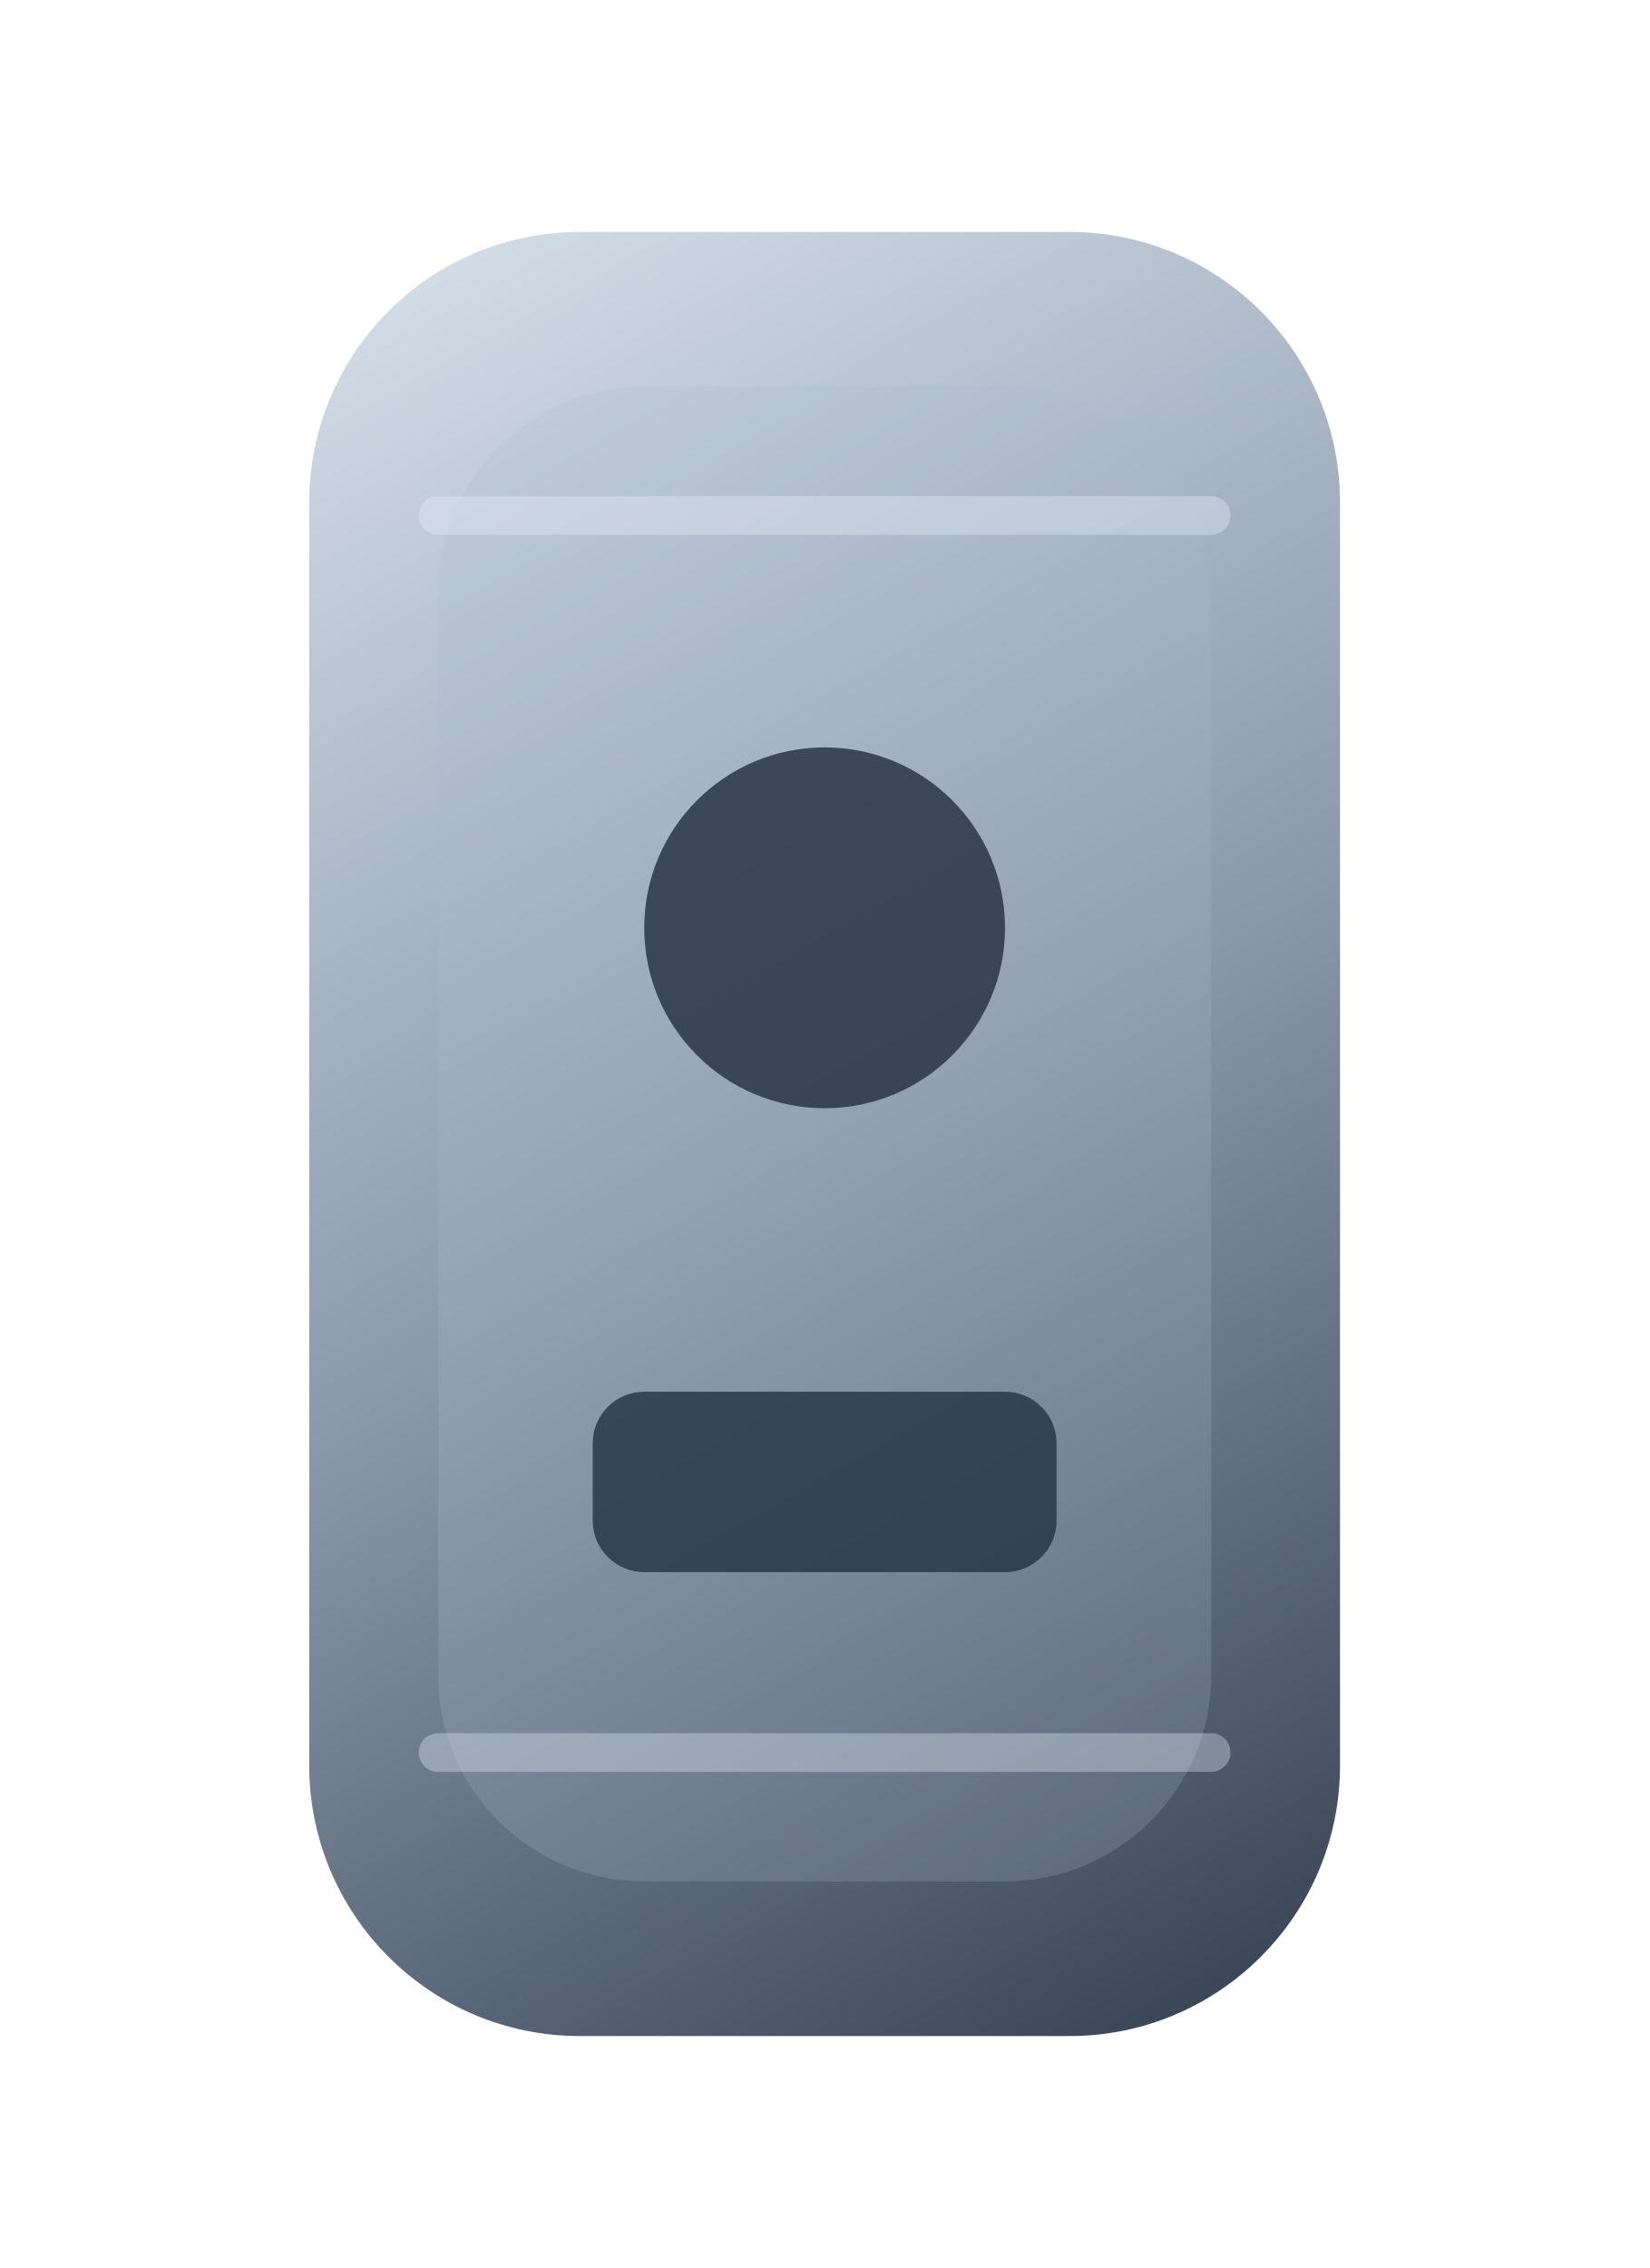
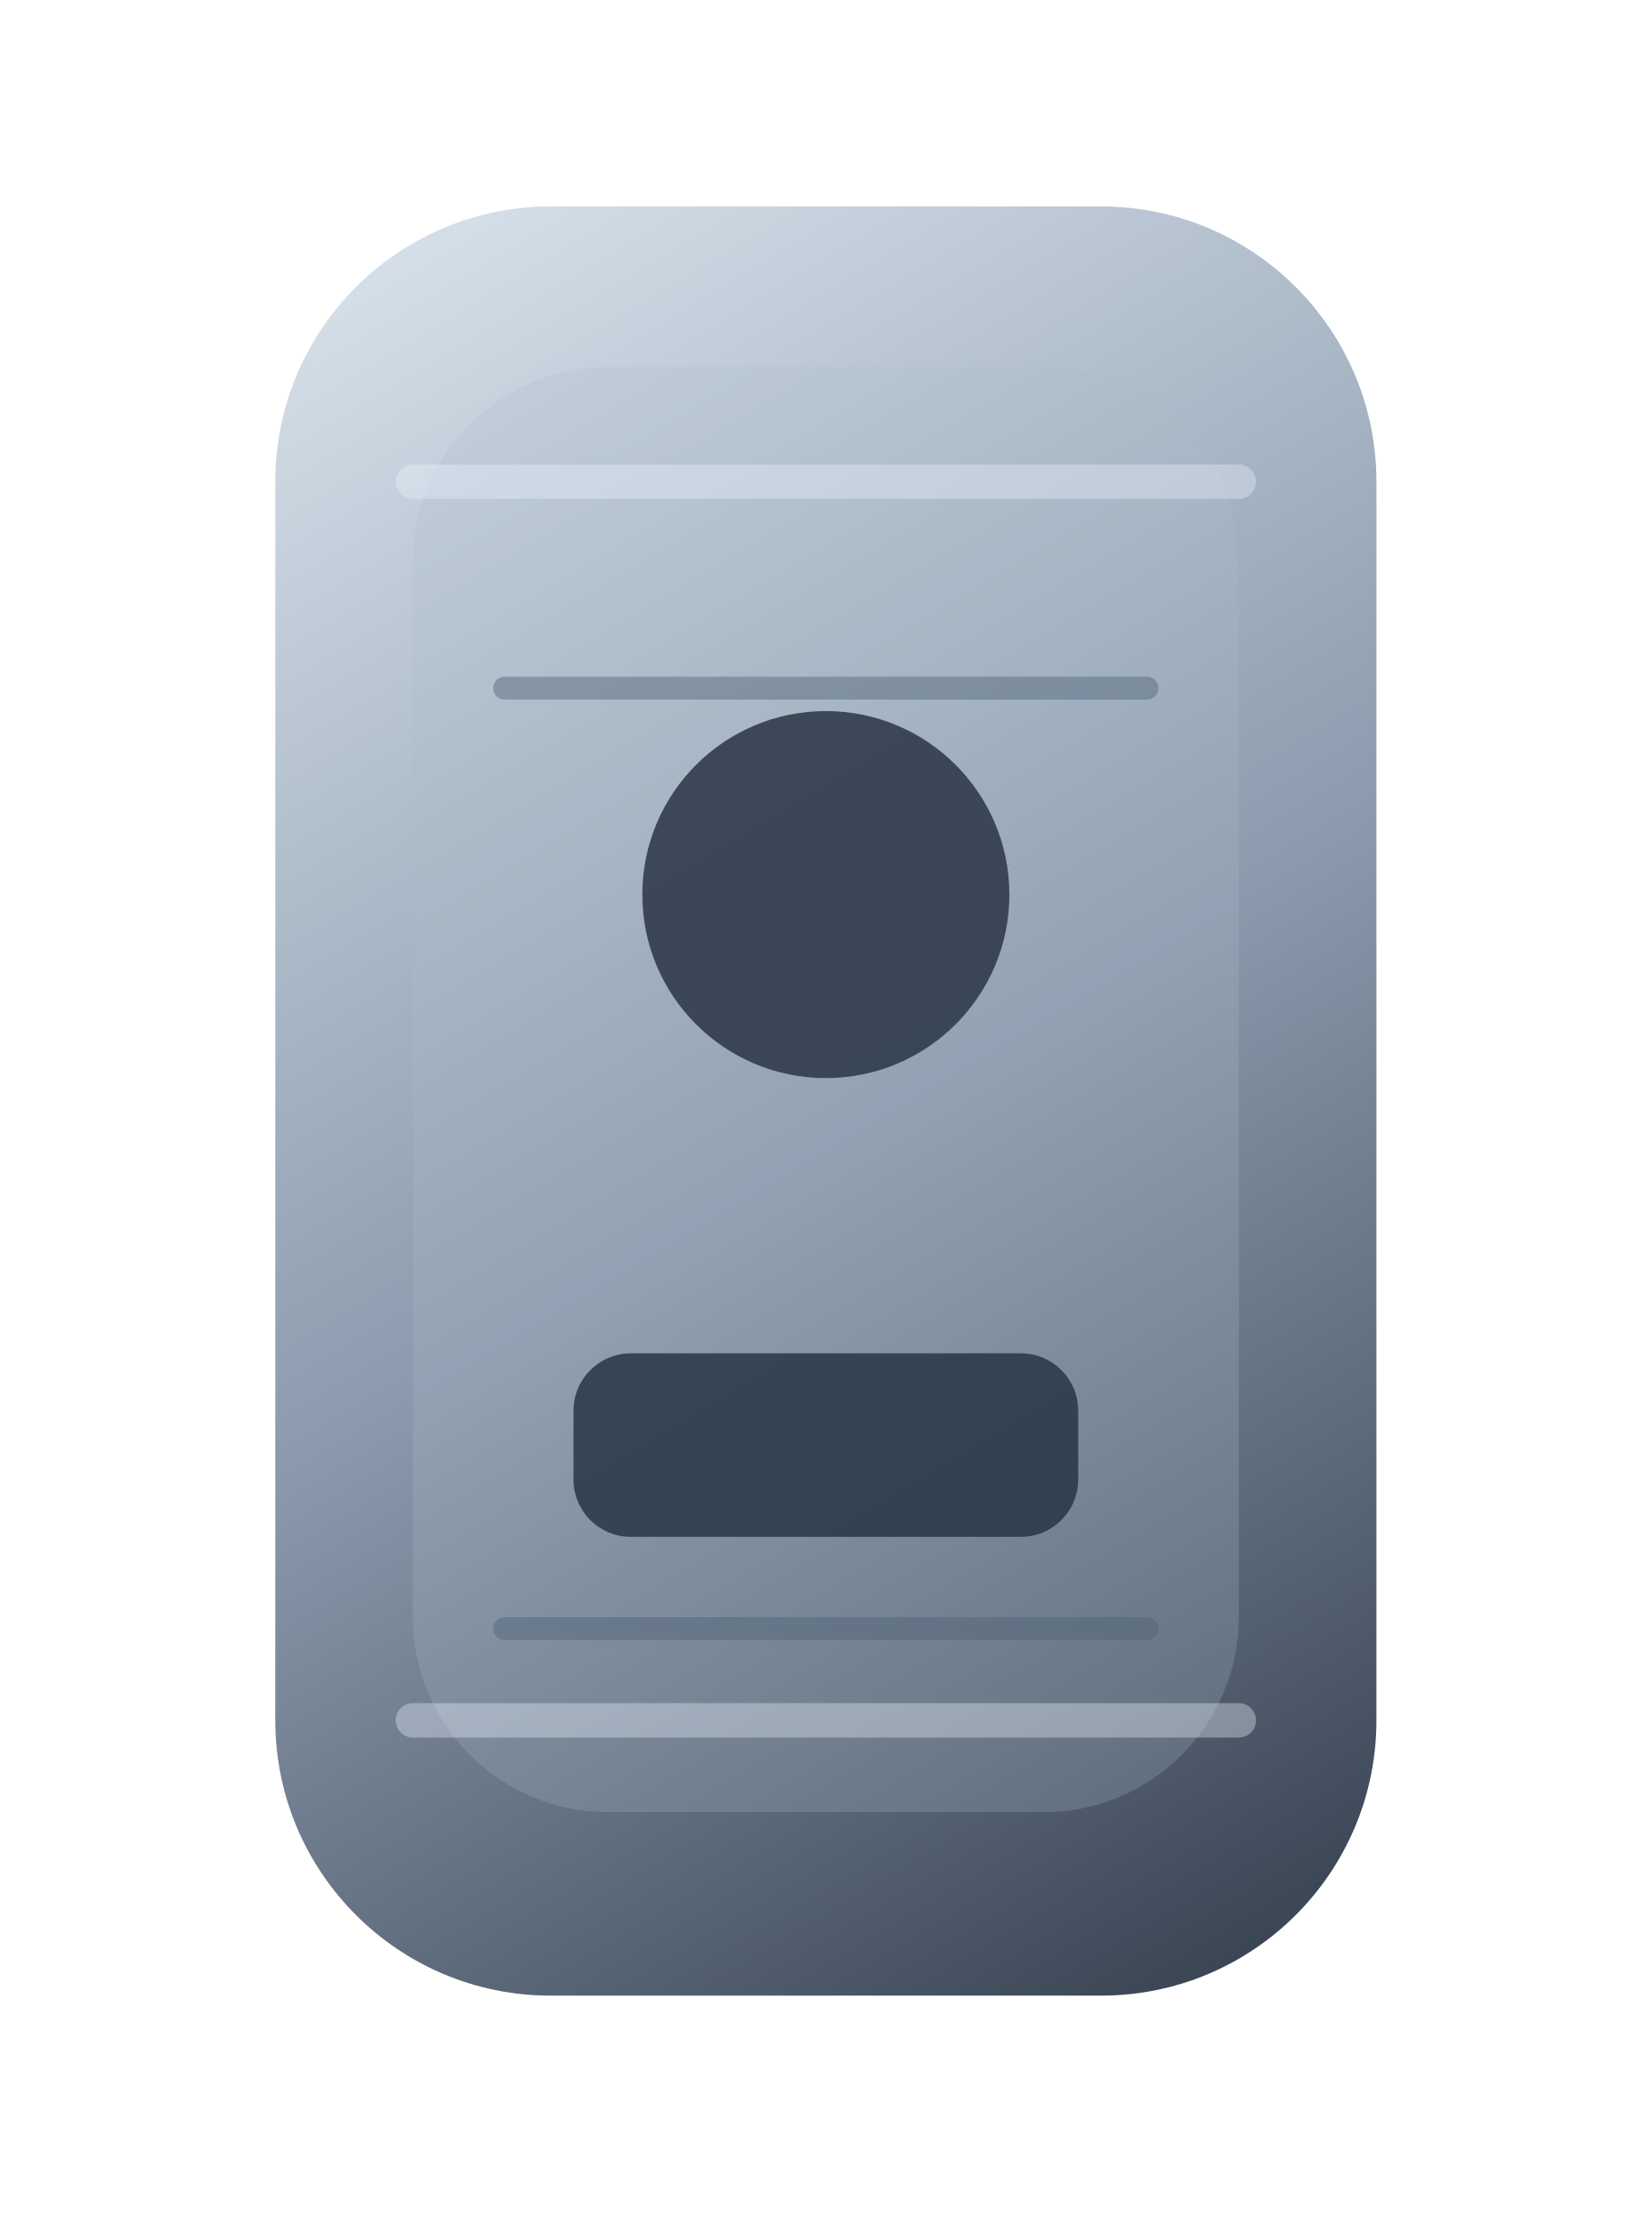
- <svg xmlns="http://www.w3.org/2000/svg" width="128" height="176" viewBox="0 0 128 176">
+ <svg xmlns="http://www.w3.org/2000/svg" width="144" height="194" viewBox="0 0 144 194">
  <defs>
-     <linearGradient id="mBase" x1="22" y1="14" x2="104" y2="160" gradientUnits="userSpaceOnUse">
-       <stop stop-color="#DCE6EF" />
-       <stop offset="0.52" stop-color="#8A98AB" />
-       <stop offset="1" stop-color="#313C4B" />
+     <linearGradient id="idolBase" x1="22" y1="16" x2="118" y2="176" gradientUnits="userSpaceOnUse">
+       <stop stop-color="#DEE8F0" />
+       <stop offset="0.52" stop-color="#8B9AAD" />
+       <stop offset="1" stop-color="#313C4A" />
    </linearGradient>
  </defs>
-   <rect x="24" y="18" width="80" height="140" rx="21" fill="url(#mBase)" />
-   <rect x="34" y="30" width="60" height="116" rx="16" fill="#AAB8CA" fill-opacity="0.23" />
-   <circle cx="64" cy="72" r="14" fill="#293445" fill-opacity="0.84" />
-   <rect x="46" y="108" width="36" height="14" rx="4" fill="#243241" fill-opacity="0.8" />
-   <path d="M34 40h60M34 136h60" stroke="#EDF5FF" stroke-opacity="0.34" stroke-width="3" stroke-linecap="round" />
+   <rect x="24" y="18" width="96" height="156" rx="24" fill="url(#idolBase)" />
+   <rect x="36" y="32" width="72" height="126" rx="17" fill="#AEBBCB" fill-opacity="0.24" />
+   <circle cx="72" cy="78" r="16" fill="#2B3746" fill-opacity="0.86" />
+   <rect x="50" y="118" width="44" height="16" rx="5" fill="#243241" fill-opacity="0.82" />
+   <path d="M36 42h72M36 150h72" stroke="#EDF6FF" stroke-opacity="0.36" stroke-width="3" stroke-linecap="round" />
+   <path d="M44 60h56M44 142h56" stroke="#4E6277" stroke-opacity="0.45" stroke-width="2" stroke-linecap="round" />
</svg>
